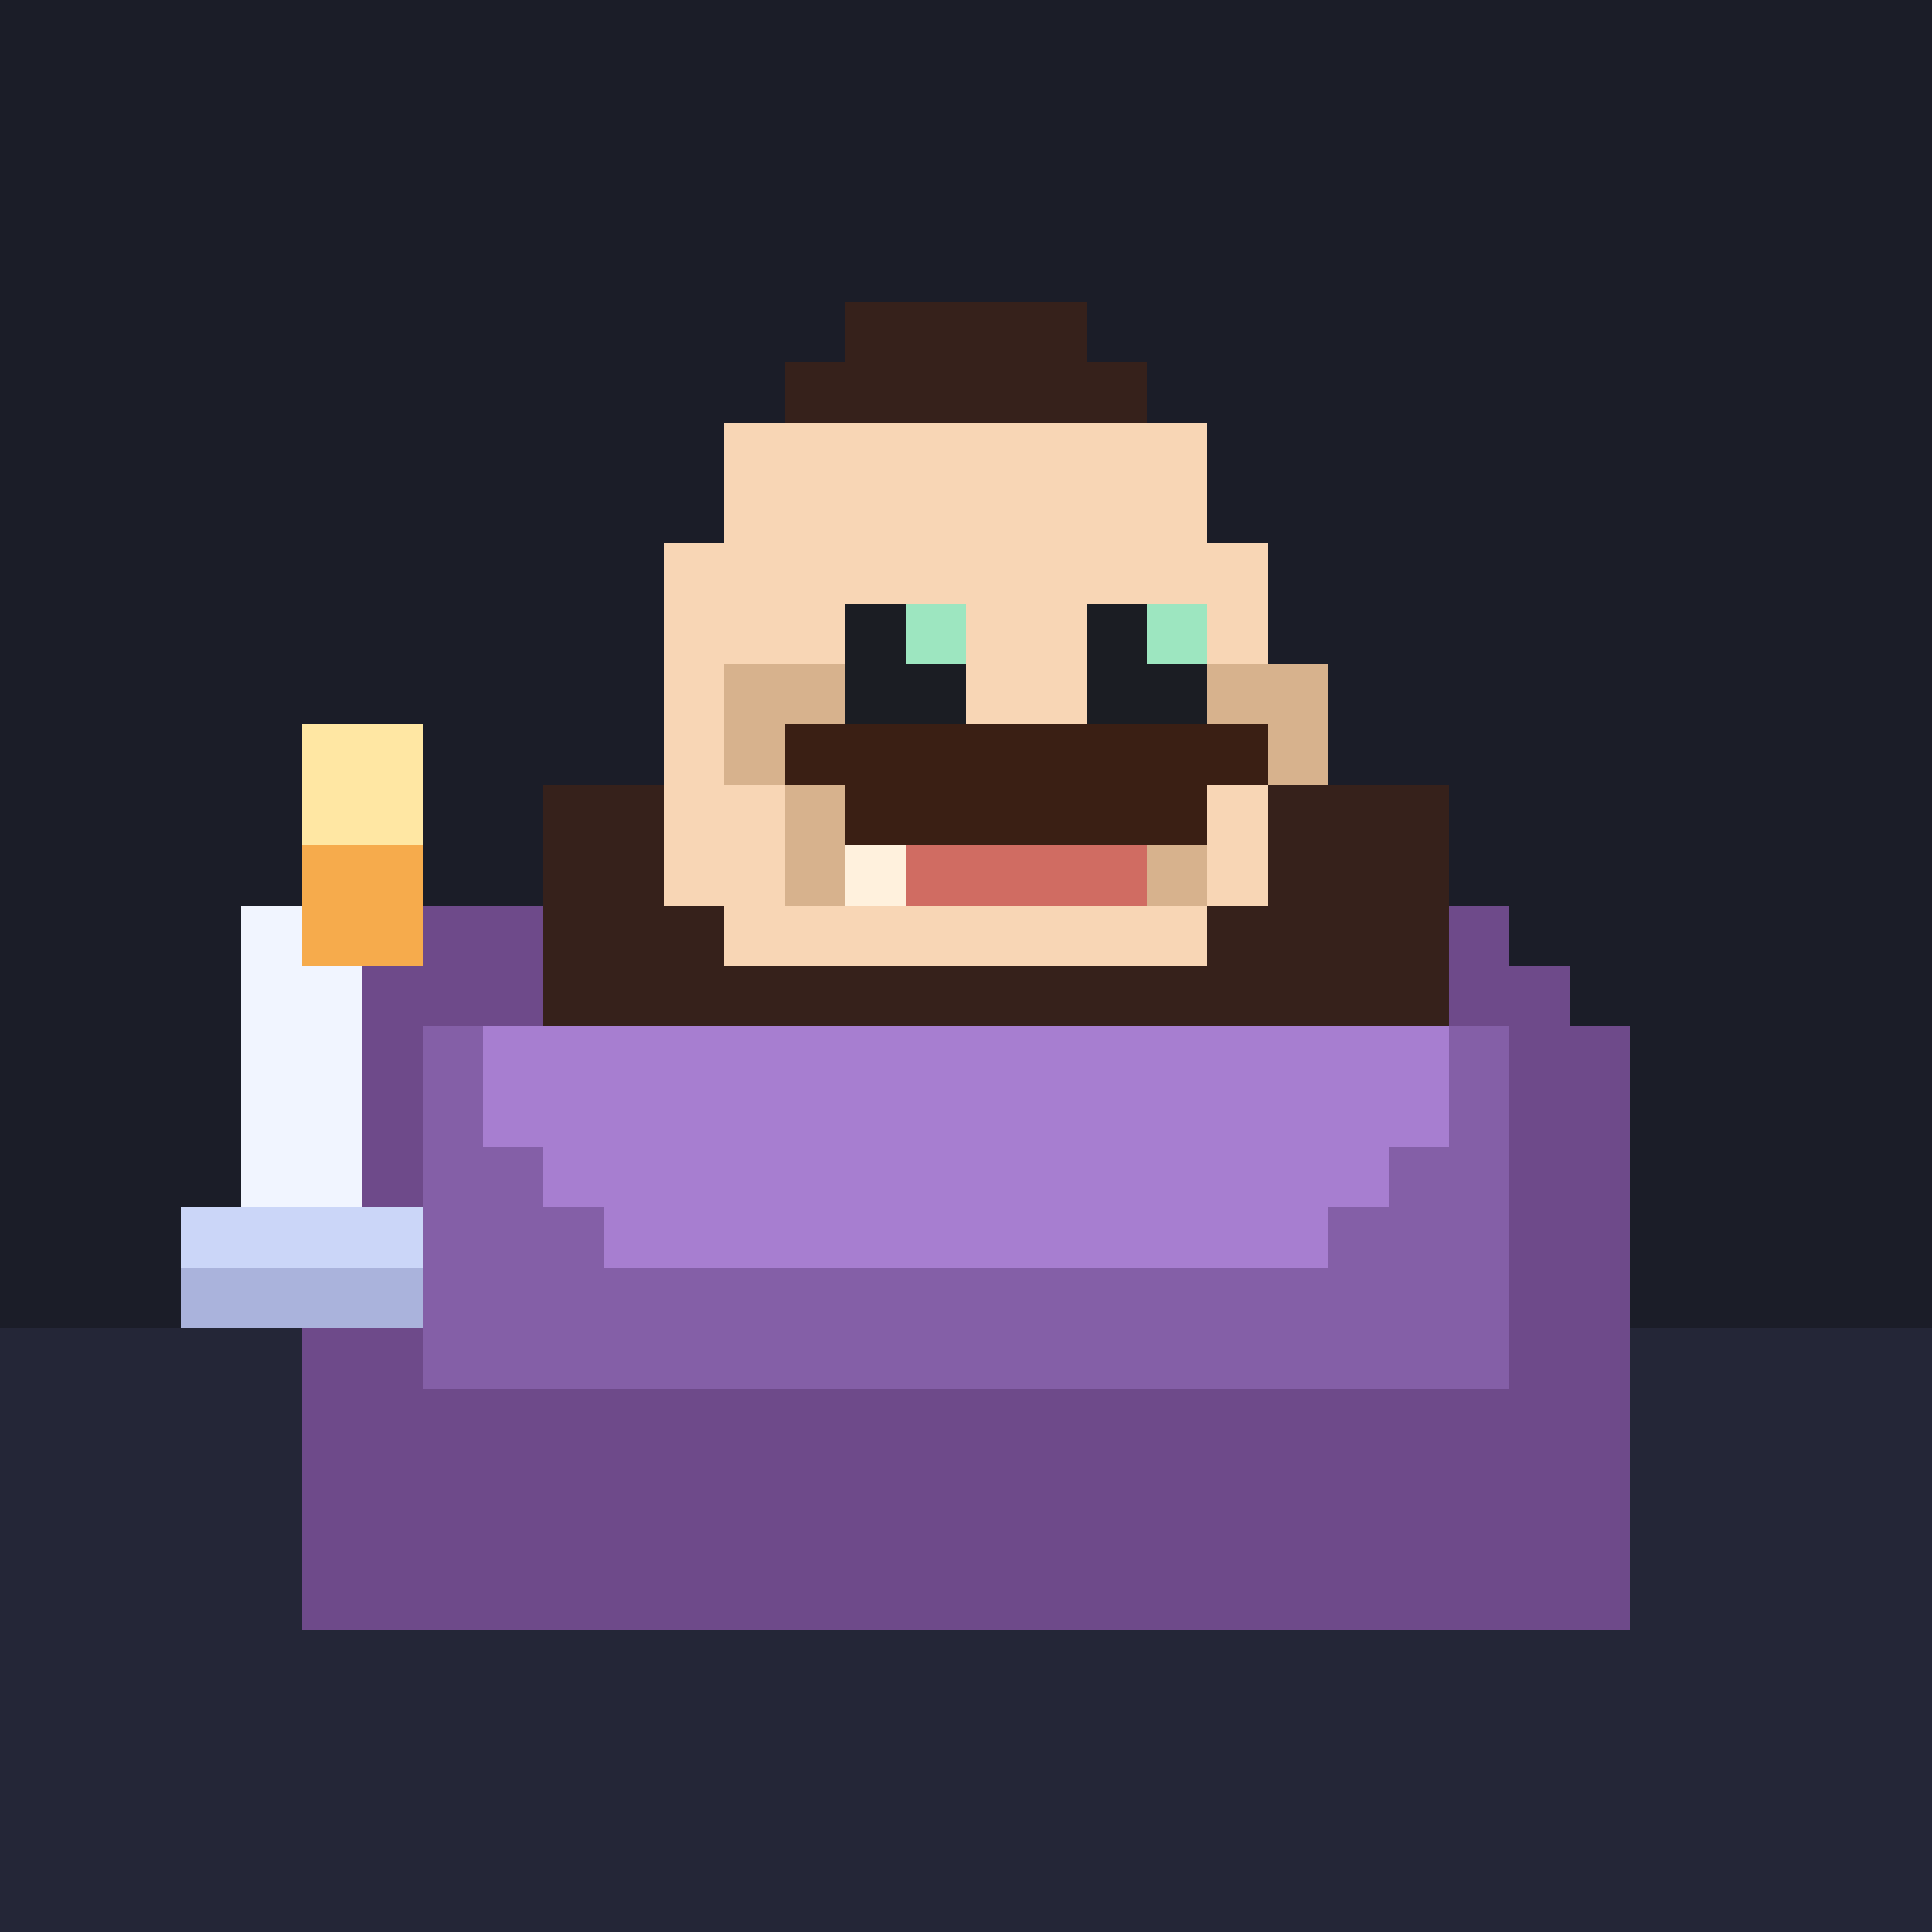
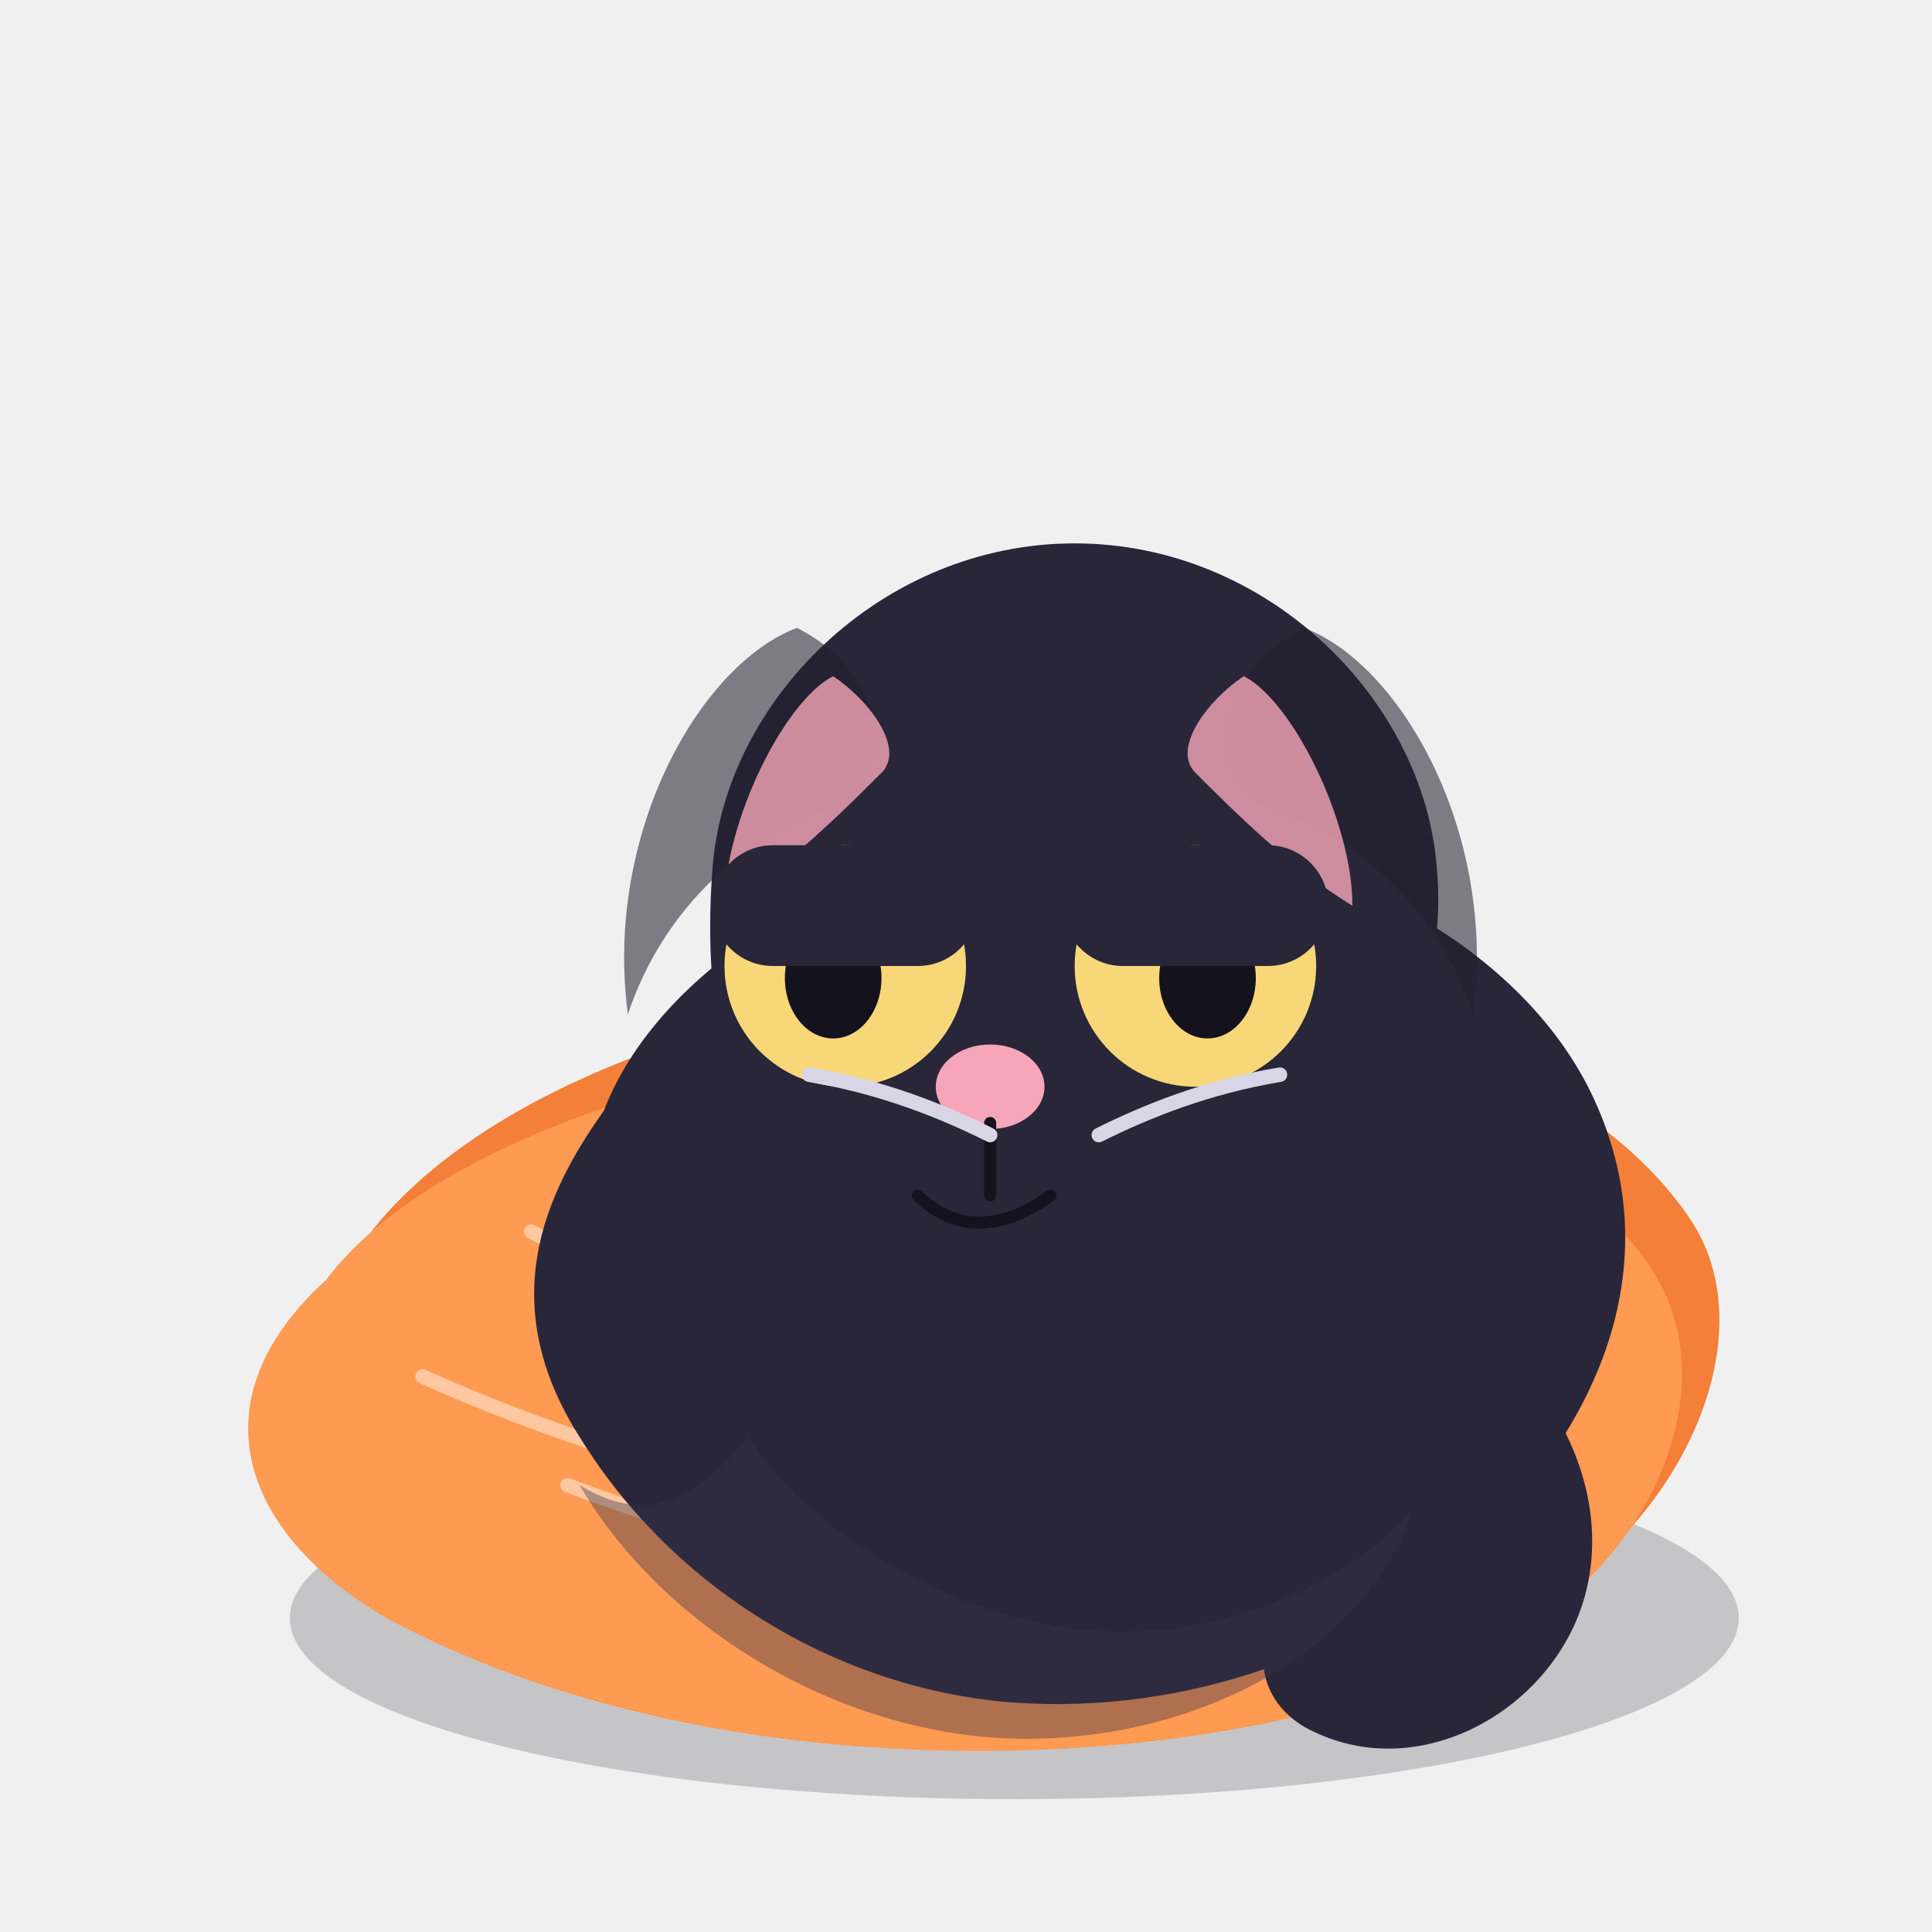
- <svg xmlns="http://www.w3.org/2000/svg" viewBox="0 0 32 32" shape-rendering="crispEdges">
-   <rect width="32" height="32" fill="#1b1d28" />
-   <rect x="0" y="22" width="32" height="10" fill="#242637" />
-   <g fill="#6e4a8a">
-     <rect x="5" y="17" width="22" height="10" />
-     <rect x="6" y="16" width="20" height="3" />
-     <rect x="7" y="15" width="18" height="2" />
+ <svg xmlns="http://www.w3.org/2000/svg" width="320" height="320" viewBox="0 0 320 320" fill="none" role="img" aria-labelledby="title desc">
+   <style>
+     .shadow { fill: rgba(26, 22, 38, 0.2); }
+     .fur-dark { fill: #1f1d2c; }
+     .fur-medium { fill: #29263a; }
+     .fur-light { fill: #34324a; }
+     .inner-ear { fill: #f6a6b8; opacity: 0.8; }
+     .eye-sclera { fill: #f8d779; }
+     .eye-pupil { fill: #14131d; }
+     .eye-shine { fill: #ffffff; opacity: 0.85; }
+     .nose { fill: #f6a6b8; }
+     .whisker { stroke: #d8d6e6; stroke-width: 2.4; stroke-linecap: round; }
+     .line { fill: none; stroke: #15121f; stroke-width: 2; stroke-linecap: round; stroke-linejoin: round; }
+     .blanket { fill: #ff9a52; }
+     .blanket-shadow { fill: #f47f38; }
+     .blanket-lines { stroke: rgba(255, 255, 255, 0.45); stroke-width: 2.4; stroke-linecap: round; }
+     .tail { transform-box: fill-box; transform-origin: 20% 70%; animation: tail-peek 3.8s ease-in-out infinite; }
+     .head { transform-box: fill-box; transform-origin: 50% 84%; animation: head-snuggle 4.4s ease-in-out infinite; }
+     .blink { transform-box: fill-box; transform-origin: 50% 0%; animation: blink 7.2s ease-in-out infinite; }
+     .blanket-wave { transform-box: fill-box; transform-origin: 50% 50%; animation: blanket-wave 5s ease-in-out infinite; }
+     @keyframes tail-peek {
+       0%, 100% { transform: translateY(0); }
+       50% { transform: translateY(-6px); }
+     }
+     @keyframes head-snuggle {
+       0%, 100% { transform: translateY(0); }
+       50% { transform: translateY(4px); }
+     }
+     @keyframes blink {
+       0%, 60%, 62%, 100% { transform: scaleY(0); }
+       61% { transform: scaleY(1); }
+     }
+     @keyframes blanket-wave {
+       0%, 100% { transform: skewX(0deg); }
+       50% { transform: skewX(-2deg); }
+     }
+     @media (prefers-reduced-motion: reduce) {
+       .tail, .head, .blink, .blanket-wave { animation-duration: 0.01ms !important; animation-iteration-count: 1 !important; }
+     }
+   </style>
+   <ellipse class="shadow" cx="168" cy="268" rx="120" ry="30" />
+   <g class="blanket blanket-wave">
+     <path class="blanket-shadow" d="M60 206c20-28 72-44 118-44s86 16 102 40c12 18 0 46-20 60-22 16-58 22-94 22-36 0-70-8-96-22-22-12-32-34-10-56z" />
+     <path class="blanket" d="M54 212c18-24 70-40 116-40s86 14 102 36c14 18 4 44-14 58-22 16-58 24-96 24-38 0-72-8-98-22-24-14-32-36-10-56z" />
+     <g class="blanket-lines">
+       <path d="M88 204c34 18 74 28 116 30" />
+       <path d="M70 228c40 18 88 28 138 30" />
+       <path d="M94 246c42 16 92 22 142 22" />
+     </g>
  </g>
-   <g fill="#845fa7">
-     <rect x="7" y="17" width="18" height="6" />
-     <rect x="8" y="18" width="16" height="4" />
-     <rect x="9" y="19" width="14" height="3" />
+   <g class="cat">
+     <path class="tail fur-medium" d="M236 214c22 12 32 34 26 52-6 18-28 30-46 20-10-6-8-18 0-24s14-14 10-24c-4-10 4-16 10-24z" />
+     <g class="body">
+       <path class="fur-medium" d="M100 184c10-26 46-46 82-46s70 18 82 44c12 26 2 52-18 72s-50 30-78 28c-28-2-56-18-72-44-14-22-6-40 4-54z" />
+       <path class="fur-light" d="M124 238c10 16 34 30 56 32s44-8 54-20c-8 24-36 38-64 38-30 0-60-18-74-42 10 6 18 4 28-8z" opacity="0.4" />
+     </g>
+     <g class="head head">
+       <path class="fur-medium" d="M118 144c2-28 28-54 60-54s58 26 60 54c2 22-10 48-24 60-10 10-24 16-38 16s-30-6-40-16c-14-12-20-34-18-60z" />
+       <path class="fur-dark" d="M132 104c-16 6-32 34-28 64 6-18 20-30 34-34 10-4 10-22-6-30z" opacity="0.55" />
+       <path class="fur-dark" d="M216 104c16 6 32 34 28 64-6-18-20-30-34-34-10-4-10-22 6-30z" opacity="0.55" />
+       <path class="inner-ear" d="M138 112c-8 4-18 24-18 38 10-6 20-16 26-22 4-4-2-12-8-16z" />
+       <path class="inner-ear" d="M206 112c8 4 18 24 18 38-10-6-20-16-26-22-4-4 2-12 8-16z" />
+       <g class="face">
+         <g class="eye" transform="translate(140 160)">
+           <circle class="eye-sclera" cx="0" cy="0" r="20" />
+           <ellipse class="eye-pupil" cx="-2" cy="2" rx="8" ry="10" />
+           <ellipse class="eye-shine" cx="-6" cy="-8" rx="6" ry="4" />
+           <rect class="fur-medium blink" x="-22" y="-20" width="44" height="20" rx="10" />
+         </g>
+         <g class="eye" transform="translate(198 160)">
+           <circle class="eye-sclera" cx="0" cy="0" r="20" />
+           <ellipse class="eye-pupil" cx="2" cy="2" rx="8" ry="10" />
+           <ellipse class="eye-shine" cx="6" cy="-8" rx="6" ry="4" />
+           <rect class="fur-medium blink" x="-22" y="-20" width="44" height="20" rx="10" />
+         </g>
+         <ellipse class="nose" cx="164" cy="180" rx="9" ry="7" />
+         <path class="line" d="M164 186v12" />
+         <path class="line" d="M152 198c6 6 14 6 22 0" />
+         <path class="whisker" d="M134 178c12 2 22 6 30 10" />
+         <path class="whisker" d="M212 178c-12 2-22 6-30 10" />
+       </g>
+     </g>
  </g>
-   <g fill="#a77ed0">
-     <rect x="8" y="17" width="16" height="2" />
-     <rect x="9" y="18" width="14" height="2" />
-     <rect x="10" y="19" width="12" height="2" />
-   </g>
-   <g fill="#36211b">
-     <rect x="11" y="9" width="10" height="8" />
-     <rect x="12" y="7" width="8" height="3" />
-     <rect x="13" y="6" width="6" height="2" />
-     <rect x="14" y="5" width="4" height="1" />
-     <rect x="11" y="12" width="10" height="5" />
-     <rect x="9" y="13" width="3" height="4" />
-     <rect x="21" y="13" width="3" height="4" />
-   </g>
-   <g fill="#f8d6b5">
-     <rect x="12" y="7" width="8" height="3" />
-     <rect x="11" y="9" width="10" height="6" />
-     <rect x="12" y="11" width="8" height="5" />
-     <rect x="13" y="12" width="6" height="4" />
-     <rect x="12" y="14" width="8" height="2" />
-   </g>
-   <g fill="#d7b28d">
-     <rect x="12" y="11" width="3" height="2" />
-     <rect x="19" y="11" width="3" height="2" />
-     <rect x="13" y="13" width="2" height="2" />
-     <rect x="18" y="13" width="2" height="2" />
-   </g>
-   <g fill="#fff1dd">
-     <rect x="14" y="13" width="4" height="2" />
-     <rect x="15" y="12" width="2" height="1" />
-   </g>
-   <rect x="14" y="10" width="2" height="2" fill="#1b1d23" />
-   <rect x="18" y="10" width="2" height="2" fill="#1b1d23" />
-   <rect x="15" y="10" width="1" height="1" fill="#9de6c0" />
-   <rect x="19" y="10" width="1" height="1" fill="#9de6c0" />
-   <rect x="13" y="12" width="8" height="1" fill="#3a1f14" />
-   <rect x="14" y="13" width="6" height="1" fill="#3a1f14" />
-   <rect x="15" y="14" width="4" height="1" fill="#d06c62" />
-   <rect x="4" y="15" width="2" height="5" fill="#f1f5ff" />
-   <rect x="3" y="20" width="4" height="1" fill="#cbd6f8" />
-   <rect x="3" y="21" width="4" height="1" fill="#aab3dc" />
-   <rect x="5" y="13" width="2" height="3" fill="#f6ab4c">
-     <animate attributeName="y" values="13;12;13" dur="1.4s" repeatCount="indefinite" />
-   </rect>
-   <rect x="5" y="12" width="2" height="2" fill="#ffe7a3">
-     <animate attributeName="opacity" values="1;0.6;1" dur="1.4s" repeatCount="indefinite" />
-   </rect>
</svg>
